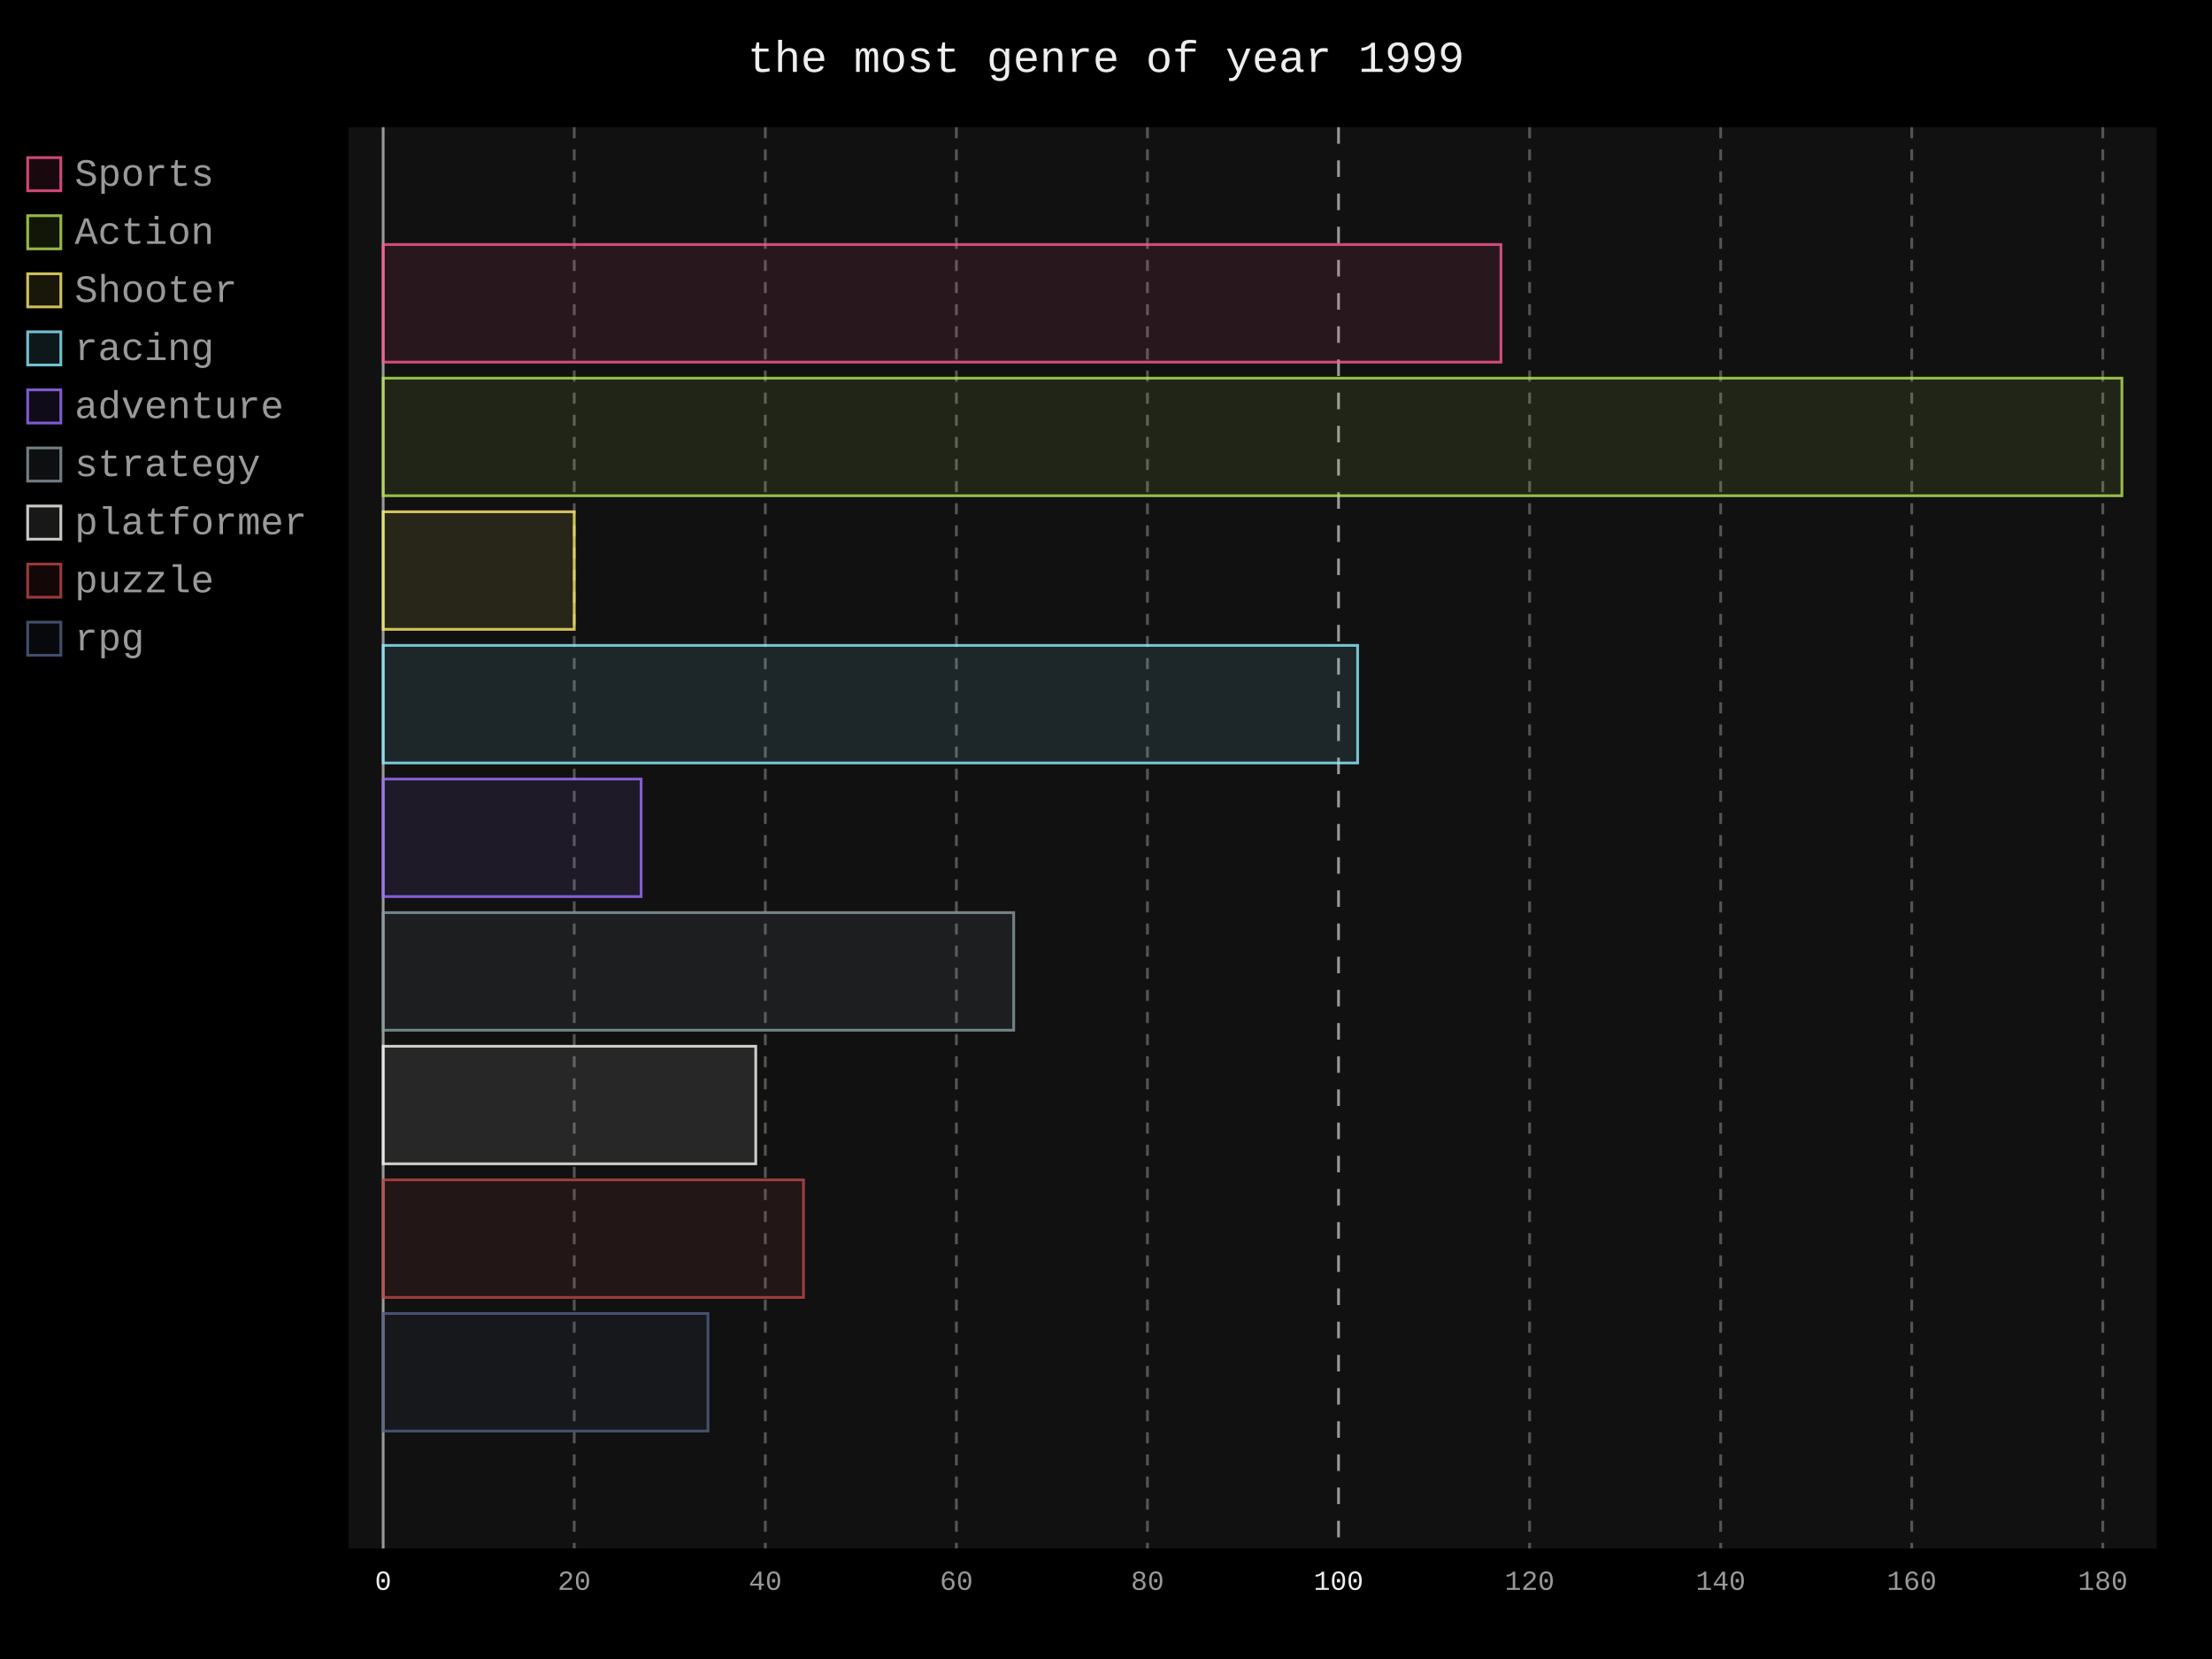
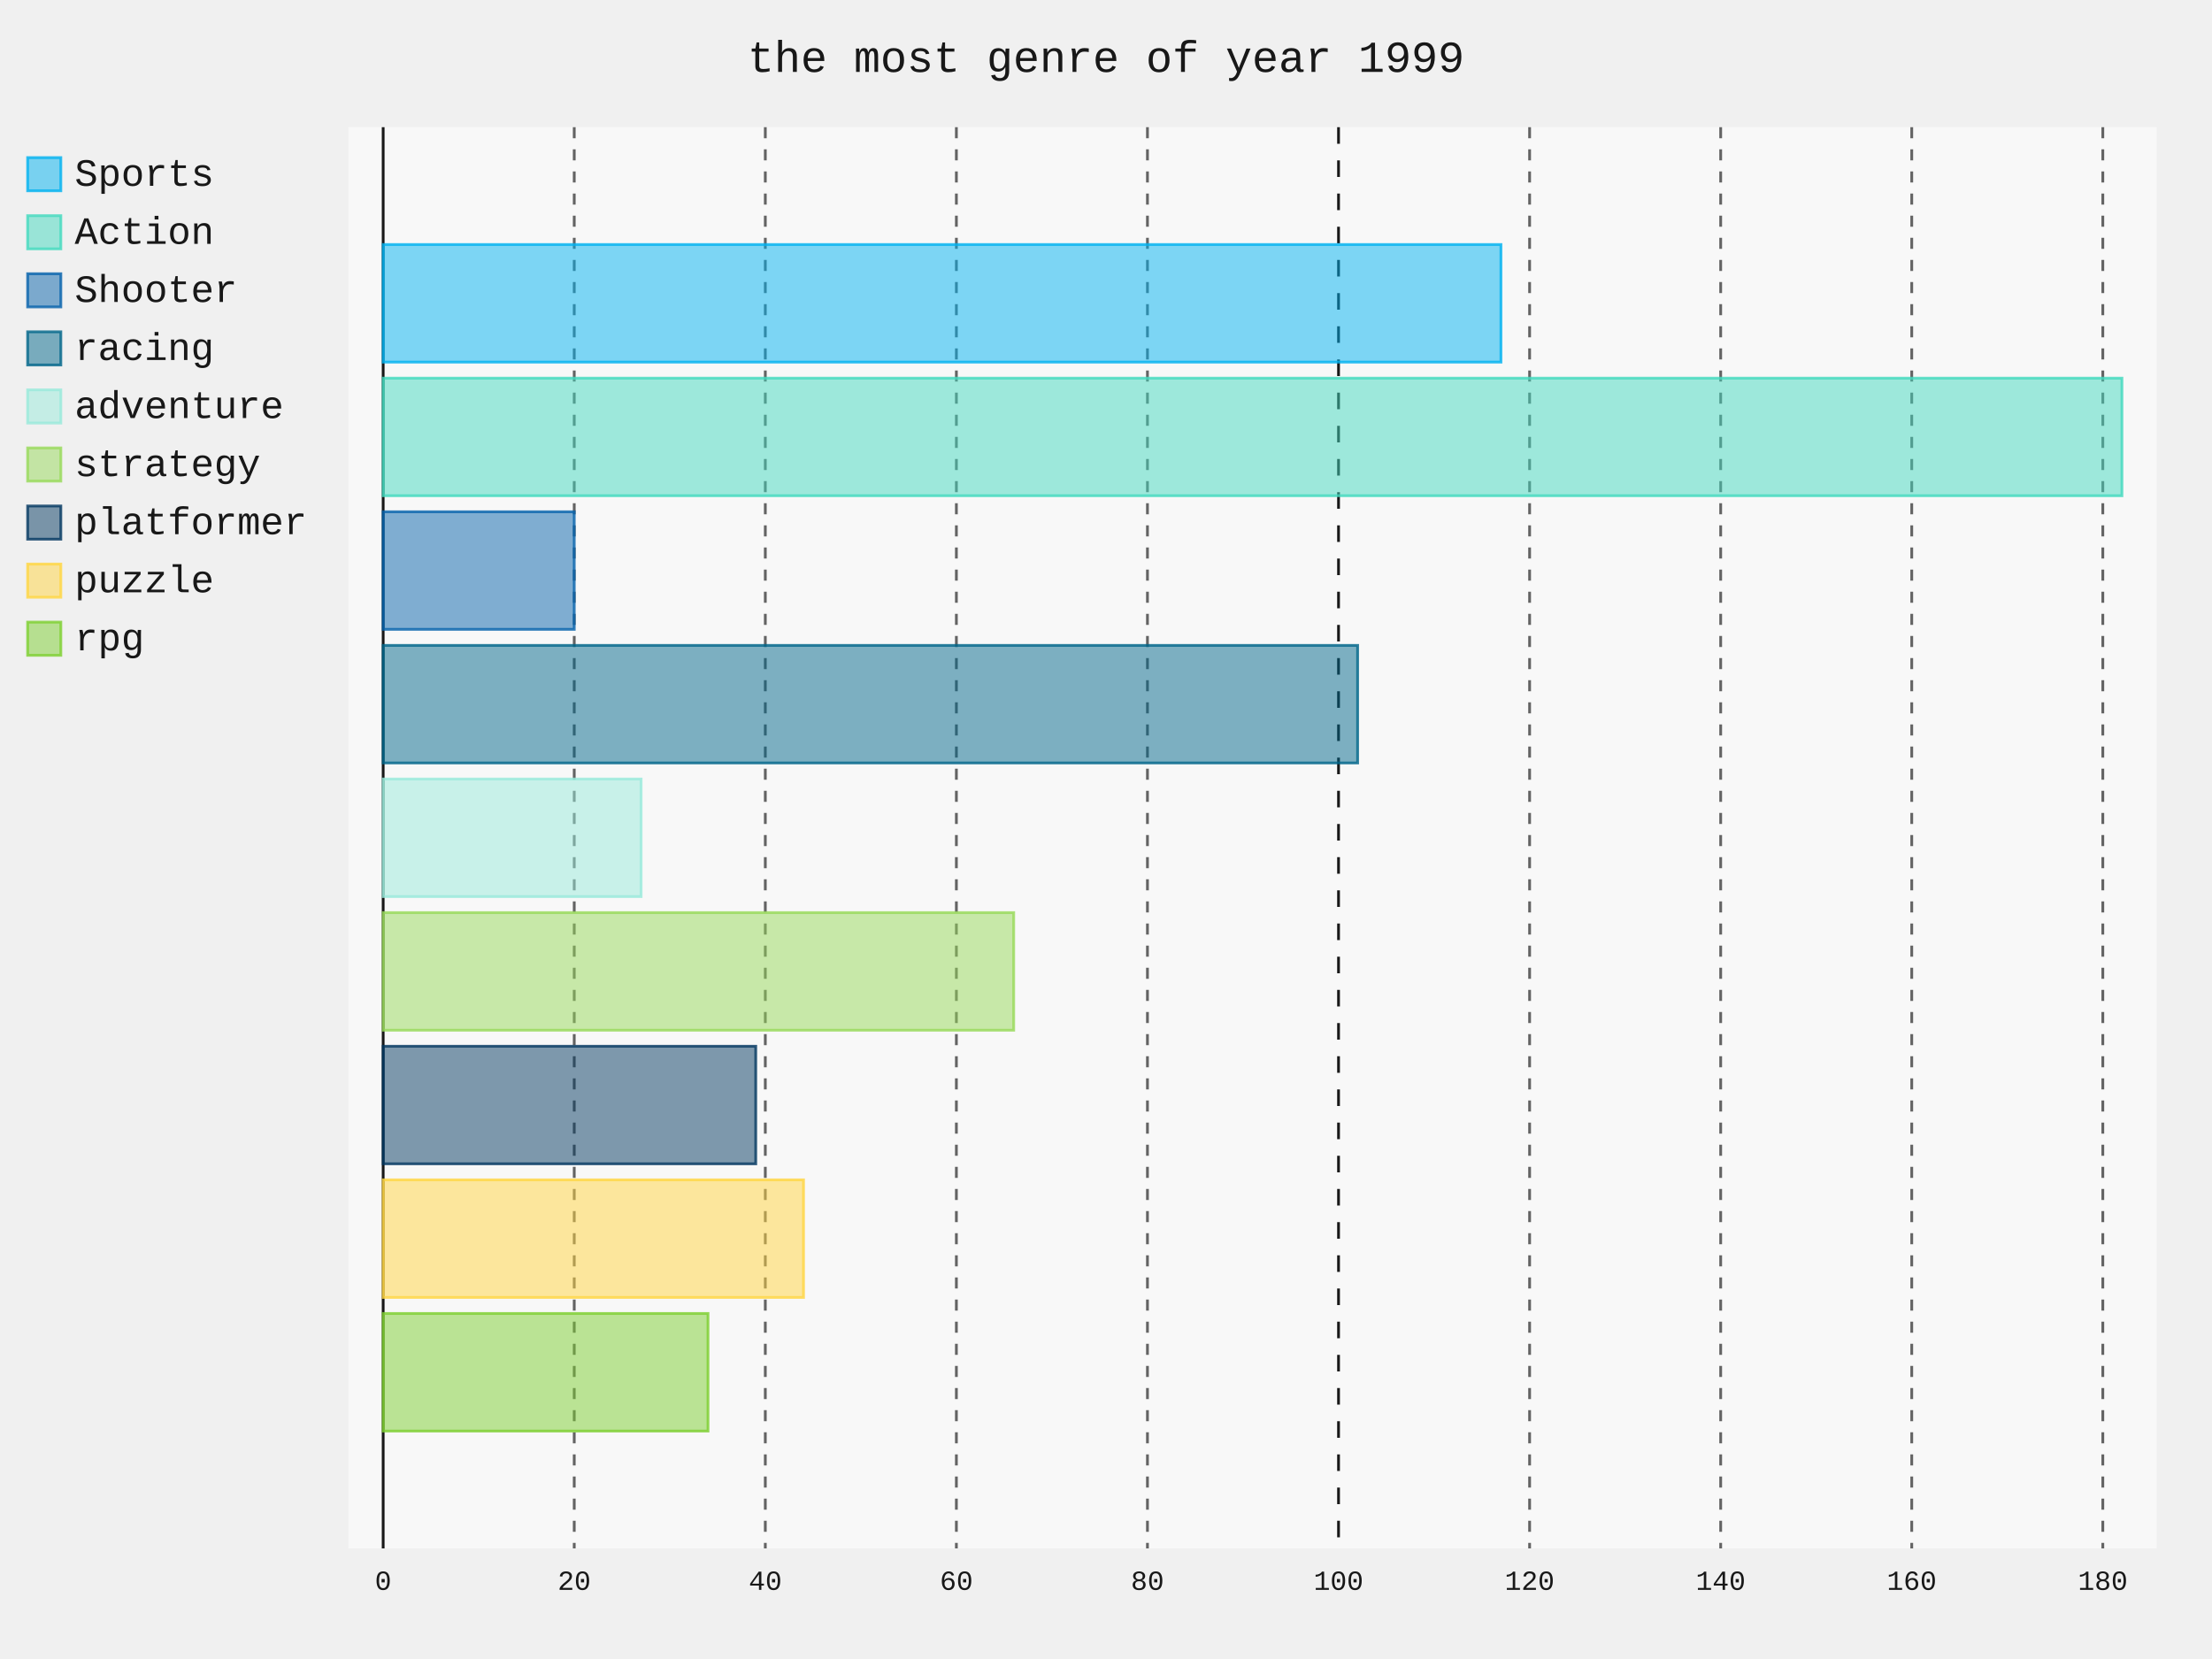
- <svg xmlns="http://www.w3.org/2000/svg" class="pygal-chart" id="chart-f1f23455-d3dd-4ab5-837d-50f1827f7c9a" viewBox="0 0 800 600">
+ <svg xmlns="http://www.w3.org/2000/svg" class="pygal-chart" id="chart-8db11fd6-185a-4406-8576-75449a20e152" viewBox="0 0 800 600">
  <defs>
-     <style type="text/css">#chart-f1f23455-d3dd-4ab5-837d-50f1827f7c9a{-webkit-user-select:none;-webkit-font-smoothing:antialiased;font-family:Consolas,"Liberation Mono",Menlo,Courier,monospace}#chart-f1f23455-d3dd-4ab5-837d-50f1827f7c9a .title{font-family:Consolas,"Liberation Mono",Menlo,Courier,monospace;font-size:16px}#chart-f1f23455-d3dd-4ab5-837d-50f1827f7c9a .legends .legend text{font-family:Consolas,"Liberation Mono",Menlo,Courier,monospace;font-size:14px}#chart-f1f23455-d3dd-4ab5-837d-50f1827f7c9a .axis text{font-family:Consolas,"Liberation Mono",Menlo,Courier,monospace;font-size:10px}#chart-f1f23455-d3dd-4ab5-837d-50f1827f7c9a .axis text.major{font-family:Consolas,"Liberation Mono",Menlo,Courier,monospace;font-size:10px}#chart-f1f23455-d3dd-4ab5-837d-50f1827f7c9a .text-overlay text.value{font-family:Consolas,"Liberation Mono",Menlo,Courier,monospace;font-size:16px}#chart-f1f23455-d3dd-4ab5-837d-50f1827f7c9a .text-overlay text.label{font-family:Consolas,"Liberation Mono",Menlo,Courier,monospace;font-size:10px}#chart-f1f23455-d3dd-4ab5-837d-50f1827f7c9a .tooltip{font-family:Consolas,"Liberation Mono",Menlo,Courier,monospace;font-size:14px}#chart-f1f23455-d3dd-4ab5-837d-50f1827f7c9a text.no_data{font-family:Consolas,"Liberation Mono",Menlo,Courier,monospace;font-size:64px}
- #chart-f1f23455-d3dd-4ab5-837d-50f1827f7c9a{background-color:black}#chart-f1f23455-d3dd-4ab5-837d-50f1827f7c9a path,#chart-f1f23455-d3dd-4ab5-837d-50f1827f7c9a line,#chart-f1f23455-d3dd-4ab5-837d-50f1827f7c9a rect,#chart-f1f23455-d3dd-4ab5-837d-50f1827f7c9a circle{-webkit-transition:1s ease-out;-moz-transition:1s ease-out;transition:1s ease-out}#chart-f1f23455-d3dd-4ab5-837d-50f1827f7c9a .graph &gt; .background{fill:black}#chart-f1f23455-d3dd-4ab5-837d-50f1827f7c9a .plot &gt; .background{fill:#111}#chart-f1f23455-d3dd-4ab5-837d-50f1827f7c9a .graph{fill:#999}#chart-f1f23455-d3dd-4ab5-837d-50f1827f7c9a text.no_data{fill:#eee}#chart-f1f23455-d3dd-4ab5-837d-50f1827f7c9a .title{fill:#eee}#chart-f1f23455-d3dd-4ab5-837d-50f1827f7c9a .legends .legend text{fill:#999}#chart-f1f23455-d3dd-4ab5-837d-50f1827f7c9a .legends .legend:hover text{fill:#eee}#chart-f1f23455-d3dd-4ab5-837d-50f1827f7c9a .axis .line{stroke:#eee}#chart-f1f23455-d3dd-4ab5-837d-50f1827f7c9a .axis .guide.line{stroke:#555}#chart-f1f23455-d3dd-4ab5-837d-50f1827f7c9a .axis .major.line{stroke:#999}#chart-f1f23455-d3dd-4ab5-837d-50f1827f7c9a .axis text.major{fill:#eee}#chart-f1f23455-d3dd-4ab5-837d-50f1827f7c9a .axis.y .guides:hover .guide.line,#chart-f1f23455-d3dd-4ab5-837d-50f1827f7c9a .line-graph .axis.x .guides:hover .guide.line,#chart-f1f23455-d3dd-4ab5-837d-50f1827f7c9a .stackedline-graph .axis.x .guides:hover .guide.line,#chart-f1f23455-d3dd-4ab5-837d-50f1827f7c9a .xy-graph .axis.x .guides:hover .guide.line{stroke:#eee}#chart-f1f23455-d3dd-4ab5-837d-50f1827f7c9a .axis .guides:hover text{fill:#eee}#chart-f1f23455-d3dd-4ab5-837d-50f1827f7c9a .reactive{fill-opacity:.1;stroke-opacity:.8}#chart-f1f23455-d3dd-4ab5-837d-50f1827f7c9a .ci{stroke:#999}#chart-f1f23455-d3dd-4ab5-837d-50f1827f7c9a .reactive.active,#chart-f1f23455-d3dd-4ab5-837d-50f1827f7c9a .active .reactive{fill-opacity:.75;stroke-opacity:.9;stroke-width:4}#chart-f1f23455-d3dd-4ab5-837d-50f1827f7c9a .ci .reactive.active{stroke-width:1.5}#chart-f1f23455-d3dd-4ab5-837d-50f1827f7c9a .series text{fill:#eee}#chart-f1f23455-d3dd-4ab5-837d-50f1827f7c9a .tooltip rect{fill:#111;stroke:#eee;-webkit-transition:opacity 1s ease-out;-moz-transition:opacity 1s ease-out;transition:opacity 1s ease-out}#chart-f1f23455-d3dd-4ab5-837d-50f1827f7c9a .tooltip .label{fill:#999}#chart-f1f23455-d3dd-4ab5-837d-50f1827f7c9a .tooltip .label{fill:#999}#chart-f1f23455-d3dd-4ab5-837d-50f1827f7c9a .tooltip .legend{font-size:.8em;fill:#555}#chart-f1f23455-d3dd-4ab5-837d-50f1827f7c9a .tooltip .x_label{font-size:.6em;fill:#eee}#chart-f1f23455-d3dd-4ab5-837d-50f1827f7c9a .tooltip .xlink{font-size:.5em;text-decoration:underline}#chart-f1f23455-d3dd-4ab5-837d-50f1827f7c9a .tooltip .value{font-size:1.5em}#chart-f1f23455-d3dd-4ab5-837d-50f1827f7c9a .bound{font-size:.5em}#chart-f1f23455-d3dd-4ab5-837d-50f1827f7c9a .max-value{font-size:.75em;fill:#555}#chart-f1f23455-d3dd-4ab5-837d-50f1827f7c9a .map-element{fill:#111;stroke:#555 !important}#chart-f1f23455-d3dd-4ab5-837d-50f1827f7c9a .map-element .reactive{fill-opacity:inherit;stroke-opacity:inherit}#chart-f1f23455-d3dd-4ab5-837d-50f1827f7c9a .color-0,#chart-f1f23455-d3dd-4ab5-837d-50f1827f7c9a .color-0 a:visited{stroke:#ff5995;fill:#ff5995}#chart-f1f23455-d3dd-4ab5-837d-50f1827f7c9a .color-1,#chart-f1f23455-d3dd-4ab5-837d-50f1827f7c9a .color-1 a:visited{stroke:#b6e354;fill:#b6e354}#chart-f1f23455-d3dd-4ab5-837d-50f1827f7c9a .color-2,#chart-f1f23455-d3dd-4ab5-837d-50f1827f7c9a .color-2 a:visited{stroke:#feed6c;fill:#feed6c}#chart-f1f23455-d3dd-4ab5-837d-50f1827f7c9a .color-3,#chart-f1f23455-d3dd-4ab5-837d-50f1827f7c9a .color-3 a:visited{stroke:#8cedff;fill:#8cedff}#chart-f1f23455-d3dd-4ab5-837d-50f1827f7c9a .color-4,#chart-f1f23455-d3dd-4ab5-837d-50f1827f7c9a .color-4 a:visited{stroke:#9e6ffe;fill:#9e6ffe}#chart-f1f23455-d3dd-4ab5-837d-50f1827f7c9a .color-5,#chart-f1f23455-d3dd-4ab5-837d-50f1827f7c9a .color-5 a:visited{stroke:#899ca1;fill:#899ca1}#chart-f1f23455-d3dd-4ab5-837d-50f1827f7c9a .color-6,#chart-f1f23455-d3dd-4ab5-837d-50f1827f7c9a .color-6 a:visited{stroke:#f8f8f2;fill:#f8f8f2}#chart-f1f23455-d3dd-4ab5-837d-50f1827f7c9a .color-7,#chart-f1f23455-d3dd-4ab5-837d-50f1827f7c9a .color-7 a:visited{stroke:#bf4646;fill:#bf4646}#chart-f1f23455-d3dd-4ab5-837d-50f1827f7c9a .color-8,#chart-f1f23455-d3dd-4ab5-837d-50f1827f7c9a .color-8 a:visited{stroke:#516083;fill:#516083}#chart-f1f23455-d3dd-4ab5-837d-50f1827f7c9a .text-overlay .color-0 text{fill:black}#chart-f1f23455-d3dd-4ab5-837d-50f1827f7c9a .text-overlay .color-1 text{fill:black}#chart-f1f23455-d3dd-4ab5-837d-50f1827f7c9a .text-overlay .color-2 text{fill:black}#chart-f1f23455-d3dd-4ab5-837d-50f1827f7c9a .text-overlay .color-3 text{fill:black}#chart-f1f23455-d3dd-4ab5-837d-50f1827f7c9a .text-overlay .color-4 text{fill:black}#chart-f1f23455-d3dd-4ab5-837d-50f1827f7c9a .text-overlay .color-5 text{fill:black}#chart-f1f23455-d3dd-4ab5-837d-50f1827f7c9a .text-overlay .color-6 text{fill:black}#chart-f1f23455-d3dd-4ab5-837d-50f1827f7c9a .text-overlay .color-7 text{fill:black}#chart-f1f23455-d3dd-4ab5-837d-50f1827f7c9a .text-overlay .color-8 text{fill:black}
- #chart-f1f23455-d3dd-4ab5-837d-50f1827f7c9a text.no_data{text-anchor:middle}#chart-f1f23455-d3dd-4ab5-837d-50f1827f7c9a .guide.line{fill:none}#chart-f1f23455-d3dd-4ab5-837d-50f1827f7c9a .centered{text-anchor:middle}#chart-f1f23455-d3dd-4ab5-837d-50f1827f7c9a .title{text-anchor:middle}#chart-f1f23455-d3dd-4ab5-837d-50f1827f7c9a .legends .legend text{fill-opacity:1}#chart-f1f23455-d3dd-4ab5-837d-50f1827f7c9a .axis.x text{text-anchor:middle}#chart-f1f23455-d3dd-4ab5-837d-50f1827f7c9a .axis.x:not(.web) text[transform]{text-anchor:start}#chart-f1f23455-d3dd-4ab5-837d-50f1827f7c9a .axis.x:not(.web) text[transform].backwards{text-anchor:end}#chart-f1f23455-d3dd-4ab5-837d-50f1827f7c9a .axis.y text{text-anchor:end}#chart-f1f23455-d3dd-4ab5-837d-50f1827f7c9a .axis.y text[transform].backwards{text-anchor:start}#chart-f1f23455-d3dd-4ab5-837d-50f1827f7c9a .axis.y2 text{text-anchor:start}#chart-f1f23455-d3dd-4ab5-837d-50f1827f7c9a .axis.y2 text[transform].backwards{text-anchor:end}#chart-f1f23455-d3dd-4ab5-837d-50f1827f7c9a .axis .guide.line{stroke-dasharray:4,4}#chart-f1f23455-d3dd-4ab5-837d-50f1827f7c9a .axis .major.guide.line{stroke-dasharray:6,6}#chart-f1f23455-d3dd-4ab5-837d-50f1827f7c9a .horizontal .axis.y .guide.line,#chart-f1f23455-d3dd-4ab5-837d-50f1827f7c9a .horizontal .axis.y2 .guide.line,#chart-f1f23455-d3dd-4ab5-837d-50f1827f7c9a .vertical .axis.x .guide.line{opacity:0}#chart-f1f23455-d3dd-4ab5-837d-50f1827f7c9a .horizontal .axis.always_show .guide.line,#chart-f1f23455-d3dd-4ab5-837d-50f1827f7c9a .vertical .axis.always_show .guide.line{opacity:1 !important}#chart-f1f23455-d3dd-4ab5-837d-50f1827f7c9a .axis.y .guides:hover .guide.line,#chart-f1f23455-d3dd-4ab5-837d-50f1827f7c9a .axis.y2 .guides:hover .guide.line,#chart-f1f23455-d3dd-4ab5-837d-50f1827f7c9a .axis.x .guides:hover .guide.line{opacity:1}#chart-f1f23455-d3dd-4ab5-837d-50f1827f7c9a .axis .guides:hover text{opacity:1}#chart-f1f23455-d3dd-4ab5-837d-50f1827f7c9a .nofill{fill:none}#chart-f1f23455-d3dd-4ab5-837d-50f1827f7c9a .subtle-fill{fill-opacity:.2}#chart-f1f23455-d3dd-4ab5-837d-50f1827f7c9a .dot{stroke-width:1px;fill-opacity:1}#chart-f1f23455-d3dd-4ab5-837d-50f1827f7c9a .dot.active{stroke-width:5px}#chart-f1f23455-d3dd-4ab5-837d-50f1827f7c9a .dot.negative{fill:transparent}#chart-f1f23455-d3dd-4ab5-837d-50f1827f7c9a text,#chart-f1f23455-d3dd-4ab5-837d-50f1827f7c9a tspan{stroke:none !important}#chart-f1f23455-d3dd-4ab5-837d-50f1827f7c9a .series text.active{opacity:1}#chart-f1f23455-d3dd-4ab5-837d-50f1827f7c9a .tooltip rect{fill-opacity:.95;stroke-width:.5}#chart-f1f23455-d3dd-4ab5-837d-50f1827f7c9a .tooltip text{fill-opacity:1}#chart-f1f23455-d3dd-4ab5-837d-50f1827f7c9a .showable{visibility:hidden}#chart-f1f23455-d3dd-4ab5-837d-50f1827f7c9a .showable.shown{visibility:visible}#chart-f1f23455-d3dd-4ab5-837d-50f1827f7c9a .gauge-background{fill:rgba(229,229,229,1);stroke:none}#chart-f1f23455-d3dd-4ab5-837d-50f1827f7c9a .bg-lines{stroke:black;stroke-width:2px}</style>
+     <style type="text/css">#chart-8db11fd6-185a-4406-8576-75449a20e152{-webkit-user-select:none;-webkit-font-smoothing:antialiased;font-family:Consolas,"Liberation Mono",Menlo,Courier,monospace}#chart-8db11fd6-185a-4406-8576-75449a20e152 .title{font-family:Consolas,"Liberation Mono",Menlo,Courier,monospace;font-size:16px}#chart-8db11fd6-185a-4406-8576-75449a20e152 .legends .legend text{font-family:Consolas,"Liberation Mono",Menlo,Courier,monospace;font-size:14px}#chart-8db11fd6-185a-4406-8576-75449a20e152 .axis text{font-family:Consolas,"Liberation Mono",Menlo,Courier,monospace;font-size:10px}#chart-8db11fd6-185a-4406-8576-75449a20e152 .axis text.major{font-family:Consolas,"Liberation Mono",Menlo,Courier,monospace;font-size:10px}#chart-8db11fd6-185a-4406-8576-75449a20e152 .text-overlay text.value{font-family:Consolas,"Liberation Mono",Menlo,Courier,monospace;font-size:16px}#chart-8db11fd6-185a-4406-8576-75449a20e152 .text-overlay text.label{font-family:Consolas,"Liberation Mono",Menlo,Courier,monospace;font-size:10px}#chart-8db11fd6-185a-4406-8576-75449a20e152 .tooltip{font-family:Consolas,"Liberation Mono",Menlo,Courier,monospace;font-size:14px}#chart-8db11fd6-185a-4406-8576-75449a20e152 text.no_data{font-family:Consolas,"Liberation Mono",Menlo,Courier,monospace;font-size:64px}
+ #chart-8db11fd6-185a-4406-8576-75449a20e152{background-color:#f0f0f0}#chart-8db11fd6-185a-4406-8576-75449a20e152 path,#chart-8db11fd6-185a-4406-8576-75449a20e152 line,#chart-8db11fd6-185a-4406-8576-75449a20e152 rect,#chart-8db11fd6-185a-4406-8576-75449a20e152 circle{-webkit-transition:250ms ease-in;-moz-transition:250ms ease-in;transition:250ms ease-in}#chart-8db11fd6-185a-4406-8576-75449a20e152 .graph &gt; .background{fill:#f0f0f0}#chart-8db11fd6-185a-4406-8576-75449a20e152 .plot &gt; .background{fill:#f8f8f8}#chart-8db11fd6-185a-4406-8576-75449a20e152 .graph{fill:rgba(0,0,0,0.9)}#chart-8db11fd6-185a-4406-8576-75449a20e152 text.no_data{fill:rgba(0,0,0,0.9)}#chart-8db11fd6-185a-4406-8576-75449a20e152 .title{fill:rgba(0,0,0,0.9)}#chart-8db11fd6-185a-4406-8576-75449a20e152 .legends .legend text{fill:rgba(0,0,0,0.9)}#chart-8db11fd6-185a-4406-8576-75449a20e152 .legends .legend:hover text{fill:rgba(0,0,0,0.9)}#chart-8db11fd6-185a-4406-8576-75449a20e152 .axis .line{stroke:rgba(0,0,0,0.9)}#chart-8db11fd6-185a-4406-8576-75449a20e152 .axis .guide.line{stroke:rgba(0,0,0,0.6)}#chart-8db11fd6-185a-4406-8576-75449a20e152 .axis .major.line{stroke:rgba(0,0,0,0.9)}#chart-8db11fd6-185a-4406-8576-75449a20e152 .axis text.major{fill:rgba(0,0,0,0.9)}#chart-8db11fd6-185a-4406-8576-75449a20e152 .axis.y .guides:hover .guide.line,#chart-8db11fd6-185a-4406-8576-75449a20e152 .line-graph .axis.x .guides:hover .guide.line,#chart-8db11fd6-185a-4406-8576-75449a20e152 .stackedline-graph .axis.x .guides:hover .guide.line,#chart-8db11fd6-185a-4406-8576-75449a20e152 .xy-graph .axis.x .guides:hover .guide.line{stroke:rgba(0,0,0,0.9)}#chart-8db11fd6-185a-4406-8576-75449a20e152 .axis .guides:hover text{fill:rgba(0,0,0,0.9)}#chart-8db11fd6-185a-4406-8576-75449a20e152 .reactive{fill-opacity:.5;stroke-opacity:.8}#chart-8db11fd6-185a-4406-8576-75449a20e152 .ci{stroke:rgba(0,0,0,0.9)}#chart-8db11fd6-185a-4406-8576-75449a20e152 .reactive.active,#chart-8db11fd6-185a-4406-8576-75449a20e152 .active .reactive{fill-opacity:.9;stroke-opacity:.9;stroke-width:4}#chart-8db11fd6-185a-4406-8576-75449a20e152 .ci .reactive.active{stroke-width:1.5}#chart-8db11fd6-185a-4406-8576-75449a20e152 .series text{fill:rgba(0,0,0,0.9)}#chart-8db11fd6-185a-4406-8576-75449a20e152 .tooltip rect{fill:#f8f8f8;stroke:rgba(0,0,0,0.9);-webkit-transition:opacity 250ms ease-in;-moz-transition:opacity 250ms ease-in;transition:opacity 250ms ease-in}#chart-8db11fd6-185a-4406-8576-75449a20e152 .tooltip .label{fill:rgba(0,0,0,0.9)}#chart-8db11fd6-185a-4406-8576-75449a20e152 .tooltip .label{fill:rgba(0,0,0,0.9)}#chart-8db11fd6-185a-4406-8576-75449a20e152 .tooltip .legend{font-size:.8em;fill:rgba(0,0,0,0.6)}#chart-8db11fd6-185a-4406-8576-75449a20e152 .tooltip .x_label{font-size:.6em;fill:rgba(0,0,0,0.9)}#chart-8db11fd6-185a-4406-8576-75449a20e152 .tooltip .xlink{font-size:.5em;text-decoration:underline}#chart-8db11fd6-185a-4406-8576-75449a20e152 .tooltip .value{font-size:1.5em}#chart-8db11fd6-185a-4406-8576-75449a20e152 .bound{font-size:.5em}#chart-8db11fd6-185a-4406-8576-75449a20e152 .max-value{font-size:.75em;fill:rgba(0,0,0,0.6)}#chart-8db11fd6-185a-4406-8576-75449a20e152 .map-element{fill:#f8f8f8;stroke:rgba(0,0,0,0.6) !important}#chart-8db11fd6-185a-4406-8576-75449a20e152 .map-element .reactive{fill-opacity:inherit;stroke-opacity:inherit}#chart-8db11fd6-185a-4406-8576-75449a20e152 .color-0,#chart-8db11fd6-185a-4406-8576-75449a20e152 .color-0 a:visited{stroke:#00b2f0;fill:#00b2f0}#chart-8db11fd6-185a-4406-8576-75449a20e152 .color-1,#chart-8db11fd6-185a-4406-8576-75449a20e152 .color-1 a:visited{stroke:#43d9be;fill:#43d9be}#chart-8db11fd6-185a-4406-8576-75449a20e152 .color-2,#chart-8db11fd6-185a-4406-8576-75449a20e152 .color-2 a:visited{stroke:#0662ab;fill:#0662ab}#chart-8db11fd6-185a-4406-8576-75449a20e152 .color-3,#chart-8db11fd6-185a-4406-8576-75449a20e152 .color-3 a:visited{stroke:#00668a;fill:#00668a}#chart-8db11fd6-185a-4406-8576-75449a20e152 .color-4,#chart-8db11fd6-185a-4406-8576-75449a20e152 .color-4 a:visited{stroke:#98eadb;fill:#98eadb}#chart-8db11fd6-185a-4406-8576-75449a20e152 .color-5,#chart-8db11fd6-185a-4406-8576-75449a20e152 .color-5 a:visited{stroke:#97d959;fill:#97d959}#chart-8db11fd6-185a-4406-8576-75449a20e152 .color-6,#chart-8db11fd6-185a-4406-8576-75449a20e152 .color-6 a:visited{stroke:#033861;fill:#033861}#chart-8db11fd6-185a-4406-8576-75449a20e152 .color-7,#chart-8db11fd6-185a-4406-8576-75449a20e152 .color-7 a:visited{stroke:#ffd541;fill:#ffd541}#chart-8db11fd6-185a-4406-8576-75449a20e152 .color-8,#chart-8db11fd6-185a-4406-8576-75449a20e152 .color-8 a:visited{stroke:#7dcf30;fill:#7dcf30}#chart-8db11fd6-185a-4406-8576-75449a20e152 .text-overlay .color-0 text{fill:black}#chart-8db11fd6-185a-4406-8576-75449a20e152 .text-overlay .color-1 text{fill:black}#chart-8db11fd6-185a-4406-8576-75449a20e152 .text-overlay .color-2 text{fill:black}#chart-8db11fd6-185a-4406-8576-75449a20e152 .text-overlay .color-3 text{fill:black}#chart-8db11fd6-185a-4406-8576-75449a20e152 .text-overlay .color-4 text{fill:black}#chart-8db11fd6-185a-4406-8576-75449a20e152 .text-overlay .color-5 text{fill:black}#chart-8db11fd6-185a-4406-8576-75449a20e152 .text-overlay .color-6 text{fill:black}#chart-8db11fd6-185a-4406-8576-75449a20e152 .text-overlay .color-7 text{fill:black}#chart-8db11fd6-185a-4406-8576-75449a20e152 .text-overlay .color-8 text{fill:black}
+ #chart-8db11fd6-185a-4406-8576-75449a20e152 text.no_data{text-anchor:middle}#chart-8db11fd6-185a-4406-8576-75449a20e152 .guide.line{fill:none}#chart-8db11fd6-185a-4406-8576-75449a20e152 .centered{text-anchor:middle}#chart-8db11fd6-185a-4406-8576-75449a20e152 .title{text-anchor:middle}#chart-8db11fd6-185a-4406-8576-75449a20e152 .legends .legend text{fill-opacity:1}#chart-8db11fd6-185a-4406-8576-75449a20e152 .axis.x text{text-anchor:middle}#chart-8db11fd6-185a-4406-8576-75449a20e152 .axis.x:not(.web) text[transform]{text-anchor:start}#chart-8db11fd6-185a-4406-8576-75449a20e152 .axis.x:not(.web) text[transform].backwards{text-anchor:end}#chart-8db11fd6-185a-4406-8576-75449a20e152 .axis.y text{text-anchor:end}#chart-8db11fd6-185a-4406-8576-75449a20e152 .axis.y text[transform].backwards{text-anchor:start}#chart-8db11fd6-185a-4406-8576-75449a20e152 .axis.y2 text{text-anchor:start}#chart-8db11fd6-185a-4406-8576-75449a20e152 .axis.y2 text[transform].backwards{text-anchor:end}#chart-8db11fd6-185a-4406-8576-75449a20e152 .axis .guide.line{stroke-dasharray:4,4}#chart-8db11fd6-185a-4406-8576-75449a20e152 .axis .major.guide.line{stroke-dasharray:6,6}#chart-8db11fd6-185a-4406-8576-75449a20e152 .horizontal .axis.y .guide.line,#chart-8db11fd6-185a-4406-8576-75449a20e152 .horizontal .axis.y2 .guide.line,#chart-8db11fd6-185a-4406-8576-75449a20e152 .vertical .axis.x .guide.line{opacity:0}#chart-8db11fd6-185a-4406-8576-75449a20e152 .horizontal .axis.always_show .guide.line,#chart-8db11fd6-185a-4406-8576-75449a20e152 .vertical .axis.always_show .guide.line{opacity:1 !important}#chart-8db11fd6-185a-4406-8576-75449a20e152 .axis.y .guides:hover .guide.line,#chart-8db11fd6-185a-4406-8576-75449a20e152 .axis.y2 .guides:hover .guide.line,#chart-8db11fd6-185a-4406-8576-75449a20e152 .axis.x .guides:hover .guide.line{opacity:1}#chart-8db11fd6-185a-4406-8576-75449a20e152 .axis .guides:hover text{opacity:1}#chart-8db11fd6-185a-4406-8576-75449a20e152 .nofill{fill:none}#chart-8db11fd6-185a-4406-8576-75449a20e152 .subtle-fill{fill-opacity:.2}#chart-8db11fd6-185a-4406-8576-75449a20e152 .dot{stroke-width:1px;fill-opacity:1}#chart-8db11fd6-185a-4406-8576-75449a20e152 .dot.active{stroke-width:5px}#chart-8db11fd6-185a-4406-8576-75449a20e152 .dot.negative{fill:transparent}#chart-8db11fd6-185a-4406-8576-75449a20e152 text,#chart-8db11fd6-185a-4406-8576-75449a20e152 tspan{stroke:none !important}#chart-8db11fd6-185a-4406-8576-75449a20e152 .series text.active{opacity:1}#chart-8db11fd6-185a-4406-8576-75449a20e152 .tooltip rect{fill-opacity:.95;stroke-width:.5}#chart-8db11fd6-185a-4406-8576-75449a20e152 .tooltip text{fill-opacity:1}#chart-8db11fd6-185a-4406-8576-75449a20e152 .showable{visibility:hidden}#chart-8db11fd6-185a-4406-8576-75449a20e152 .showable.shown{visibility:visible}#chart-8db11fd6-185a-4406-8576-75449a20e152 .gauge-background{fill:rgba(229,229,229,1);stroke:none}#chart-8db11fd6-185a-4406-8576-75449a20e152 .bg-lines{stroke:#f0f0f0;stroke-width:2px}</style>
  </defs>
  <g class="graph horizontalbar-graph horizontal">
    <rect class="background" height="600" width="800" x="0" y="0" />
    <g class="plot" transform="translate(126, 46)">
      <rect class="background" height="514" width="654.0" x="0" y="0" />
      <g class="axis x always_show">
        <g class="guides">
          <path class="axis major line" d="M12.577 0 v514" />
          <text class="major" x="12.577" y="529.0">0</text>
        </g>
        <g class="guides">
          <path class="guide line" d="M81.681 0 v514" />
          <text class="" x="81.681" y="529.0">20</text>
        </g>
        <g class="guides">
          <path class="guide line" d="M150.785 0 v514" />
          <text class="" x="150.785" y="529.0">40</text>
        </g>
        <g class="guides">
          <path class="guide line" d="M219.889 0 v514" />
          <text class="" x="219.889" y="529.0">60</text>
        </g>
        <g class="guides">
          <path class="guide line" d="M288.993 0 v514" />
          <text class="" x="288.993" y="529.0">80</text>
        </g>
        <g class="guides">
          <path class="major guide line" d="M358.097 0 v514" />
          <text class="major" x="358.097" y="529.0">100</text>
        </g>
        <g class="guides">
          <path class="guide line" d="M427.201 0 v514" />
          <text class="" x="427.201" y="529.0">120</text>
        </g>
        <g class="guides">
          <path class="guide line" d="M496.305 0 v514" />
          <text class="" x="496.305" y="529.0">140</text>
        </g>
        <g class="guides">
          <path class="guide line" d="M565.409 0 v514" />
          <text class="" x="565.409" y="529.0">160</text>
        </g>
        <g class="guides">
          <path class="guide line" d="M634.513 0 v514" />
          <text class="" x="634.513" y="529.0">180</text>
        </g>
      </g>
      <g class="series serie-8 color-8">
        <g class="bars">
          <g class="bar">
            <rect class="rect reactive tooltip-trigger" height="42.526" rx="0" ry="0" width="117.477" x="12.577" y="429.036" />
          </g>
        </g>
      </g>
      <g class="series serie-7 color-7">
        <g class="bars">
          <g class="bar">
            <rect class="rect reactive tooltip-trigger" height="42.526" rx="0" ry="0" width="152.029" x="12.577" y="380.711" />
          </g>
        </g>
      </g>
      <g class="series serie-6 color-6">
        <g class="bars">
          <g class="bar">
            <rect class="rect reactive tooltip-trigger" height="42.526" rx="0" ry="0" width="134.753" x="12.577" y="332.387" />
          </g>
        </g>
      </g>
      <g class="series serie-5 color-5">
        <g class="bars">
          <g class="bar">
            <rect class="rect reactive tooltip-trigger" height="42.526" rx="0" ry="0" width="228.043" x="12.577" y="284.062" />
          </g>
        </g>
      </g>
      <g class="series serie-4 color-4">
        <g class="bars">
          <g class="bar">
            <rect class="rect reactive tooltip-trigger" height="42.526" rx="0" ry="0" width="93.29" x="12.577" y="235.737" />
          </g>
        </g>
      </g>
      <g class="series serie-3 color-3">
        <g class="bars">
          <g class="bar">
            <rect class="rect reactive tooltip-trigger" height="42.526" rx="0" ry="0" width="352.43" x="12.577" y="187.412" />
          </g>
        </g>
      </g>
      <g class="series serie-2 color-2">
        <g class="bars">
          <g class="bar">
            <rect class="rect reactive tooltip-trigger" height="42.526" rx="0" ry="0" width="69.104" x="12.577" y="139.088" />
          </g>
        </g>
      </g>
      <g class="series serie-1 color-1">
        <g class="bars">
          <g class="bar">
            <rect class="rect reactive tooltip-trigger" height="42.526" rx="0" ry="0" width="628.846" x="12.577" y="90.763" />
          </g>
        </g>
      </g>
      <g class="series serie-0 color-0">
        <g class="bars">
          <g class="bar">
            <rect class="rect reactive tooltip-trigger" height="42.526" rx="0" ry="0" width="404.258" x="12.577" y="42.438" />
          </g>
        </g>
      </g>
    </g>
    <g class="titles">
      <text class="title plot_title" x="400.0" y="26">the most genre of year 1999</text>
    </g>
    <g class="plot overlay" transform="translate(126, 46)">
      <g class="series serie-8 color-8" />
      <g class="series serie-7 color-7" />
      <g class="series serie-6 color-6" />
      <g class="series serie-5 color-5" />
      <g class="series serie-4 color-4" />
      <g class="series serie-3 color-3" />
      <g class="series serie-2 color-2" />
      <g class="series serie-1 color-1" />
      <g class="series serie-0 color-0" />
    </g>
    <g class="plot text-overlay" transform="translate(126, 46)">
      <g class="series serie-8 color-8" />
      <g class="series serie-7 color-7" />
      <g class="series serie-6 color-6" />
      <g class="series serie-5 color-5" />
      <g class="series serie-4 color-4" />
      <g class="series serie-3 color-3" />
      <g class="series serie-2 color-2" />
      <g class="series serie-1 color-1" />
      <g class="series serie-0 color-0" />
    </g>
    <g class="plot tooltip-overlay" transform="translate(126, 46)">
      <g class="tooltip" style="opacity: 0" transform="translate(0 0)">
        <rect class="tooltip-box" height="0" rx="0" ry="0" width="0" />
        <g class="text" />
      </g>
    </g>
    <g class="legends" transform="translate(10, 56)">
      <g class="legend reactive activate-serie" id="activate-serie-0">
        <rect class="color-0 reactive" height="12" width="12" x="0.0" y="1.0" />
        <text x="17.0" y="11.2">Sports</text>
      </g>
      <g class="legend reactive activate-serie" id="activate-serie-1">
        <rect class="color-1 reactive" height="12" width="12" x="0.0" y="22.0" />
        <text x="17.0" y="32.2">Action</text>
      </g>
      <g class="legend reactive activate-serie" id="activate-serie-2">
        <rect class="color-2 reactive" height="12" width="12" x="0.0" y="43.0" />
        <text x="17.0" y="53.2">Shooter</text>
      </g>
      <g class="legend reactive activate-serie" id="activate-serie-3">
        <rect class="color-3 reactive" height="12" width="12" x="0.0" y="64.0" />
        <text x="17.0" y="74.2">racing</text>
      </g>
      <g class="legend reactive activate-serie" id="activate-serie-4">
        <rect class="color-4 reactive" height="12" width="12" x="0.0" y="85.0" />
        <text x="17.0" y="95.2">adventure</text>
      </g>
      <g class="legend reactive activate-serie" id="activate-serie-5">
        <rect class="color-5 reactive" height="12" width="12" x="0.0" y="106.0" />
        <text x="17.0" y="116.2">strategy</text>
      </g>
      <g class="legend reactive activate-serie" id="activate-serie-6">
        <rect class="color-6 reactive" height="12" width="12" x="0.0" y="127.0" />
        <text x="17.0" y="137.2">platformer</text>
      </g>
      <g class="legend reactive activate-serie" id="activate-serie-7">
        <rect class="color-7 reactive" height="12" width="12" x="0.0" y="148.0" />
        <text x="17.0" y="158.2">puzzle</text>
      </g>
      <g class="legend reactive activate-serie" id="activate-serie-8">
        <rect class="color-8 reactive" height="12" width="12" x="0.0" y="169.0" />
        <text x="17.0" y="179.2">rpg</text>
      </g>
    </g>
    <g class="legends" transform="translate(790, 56)" />
  </g>
</svg>
